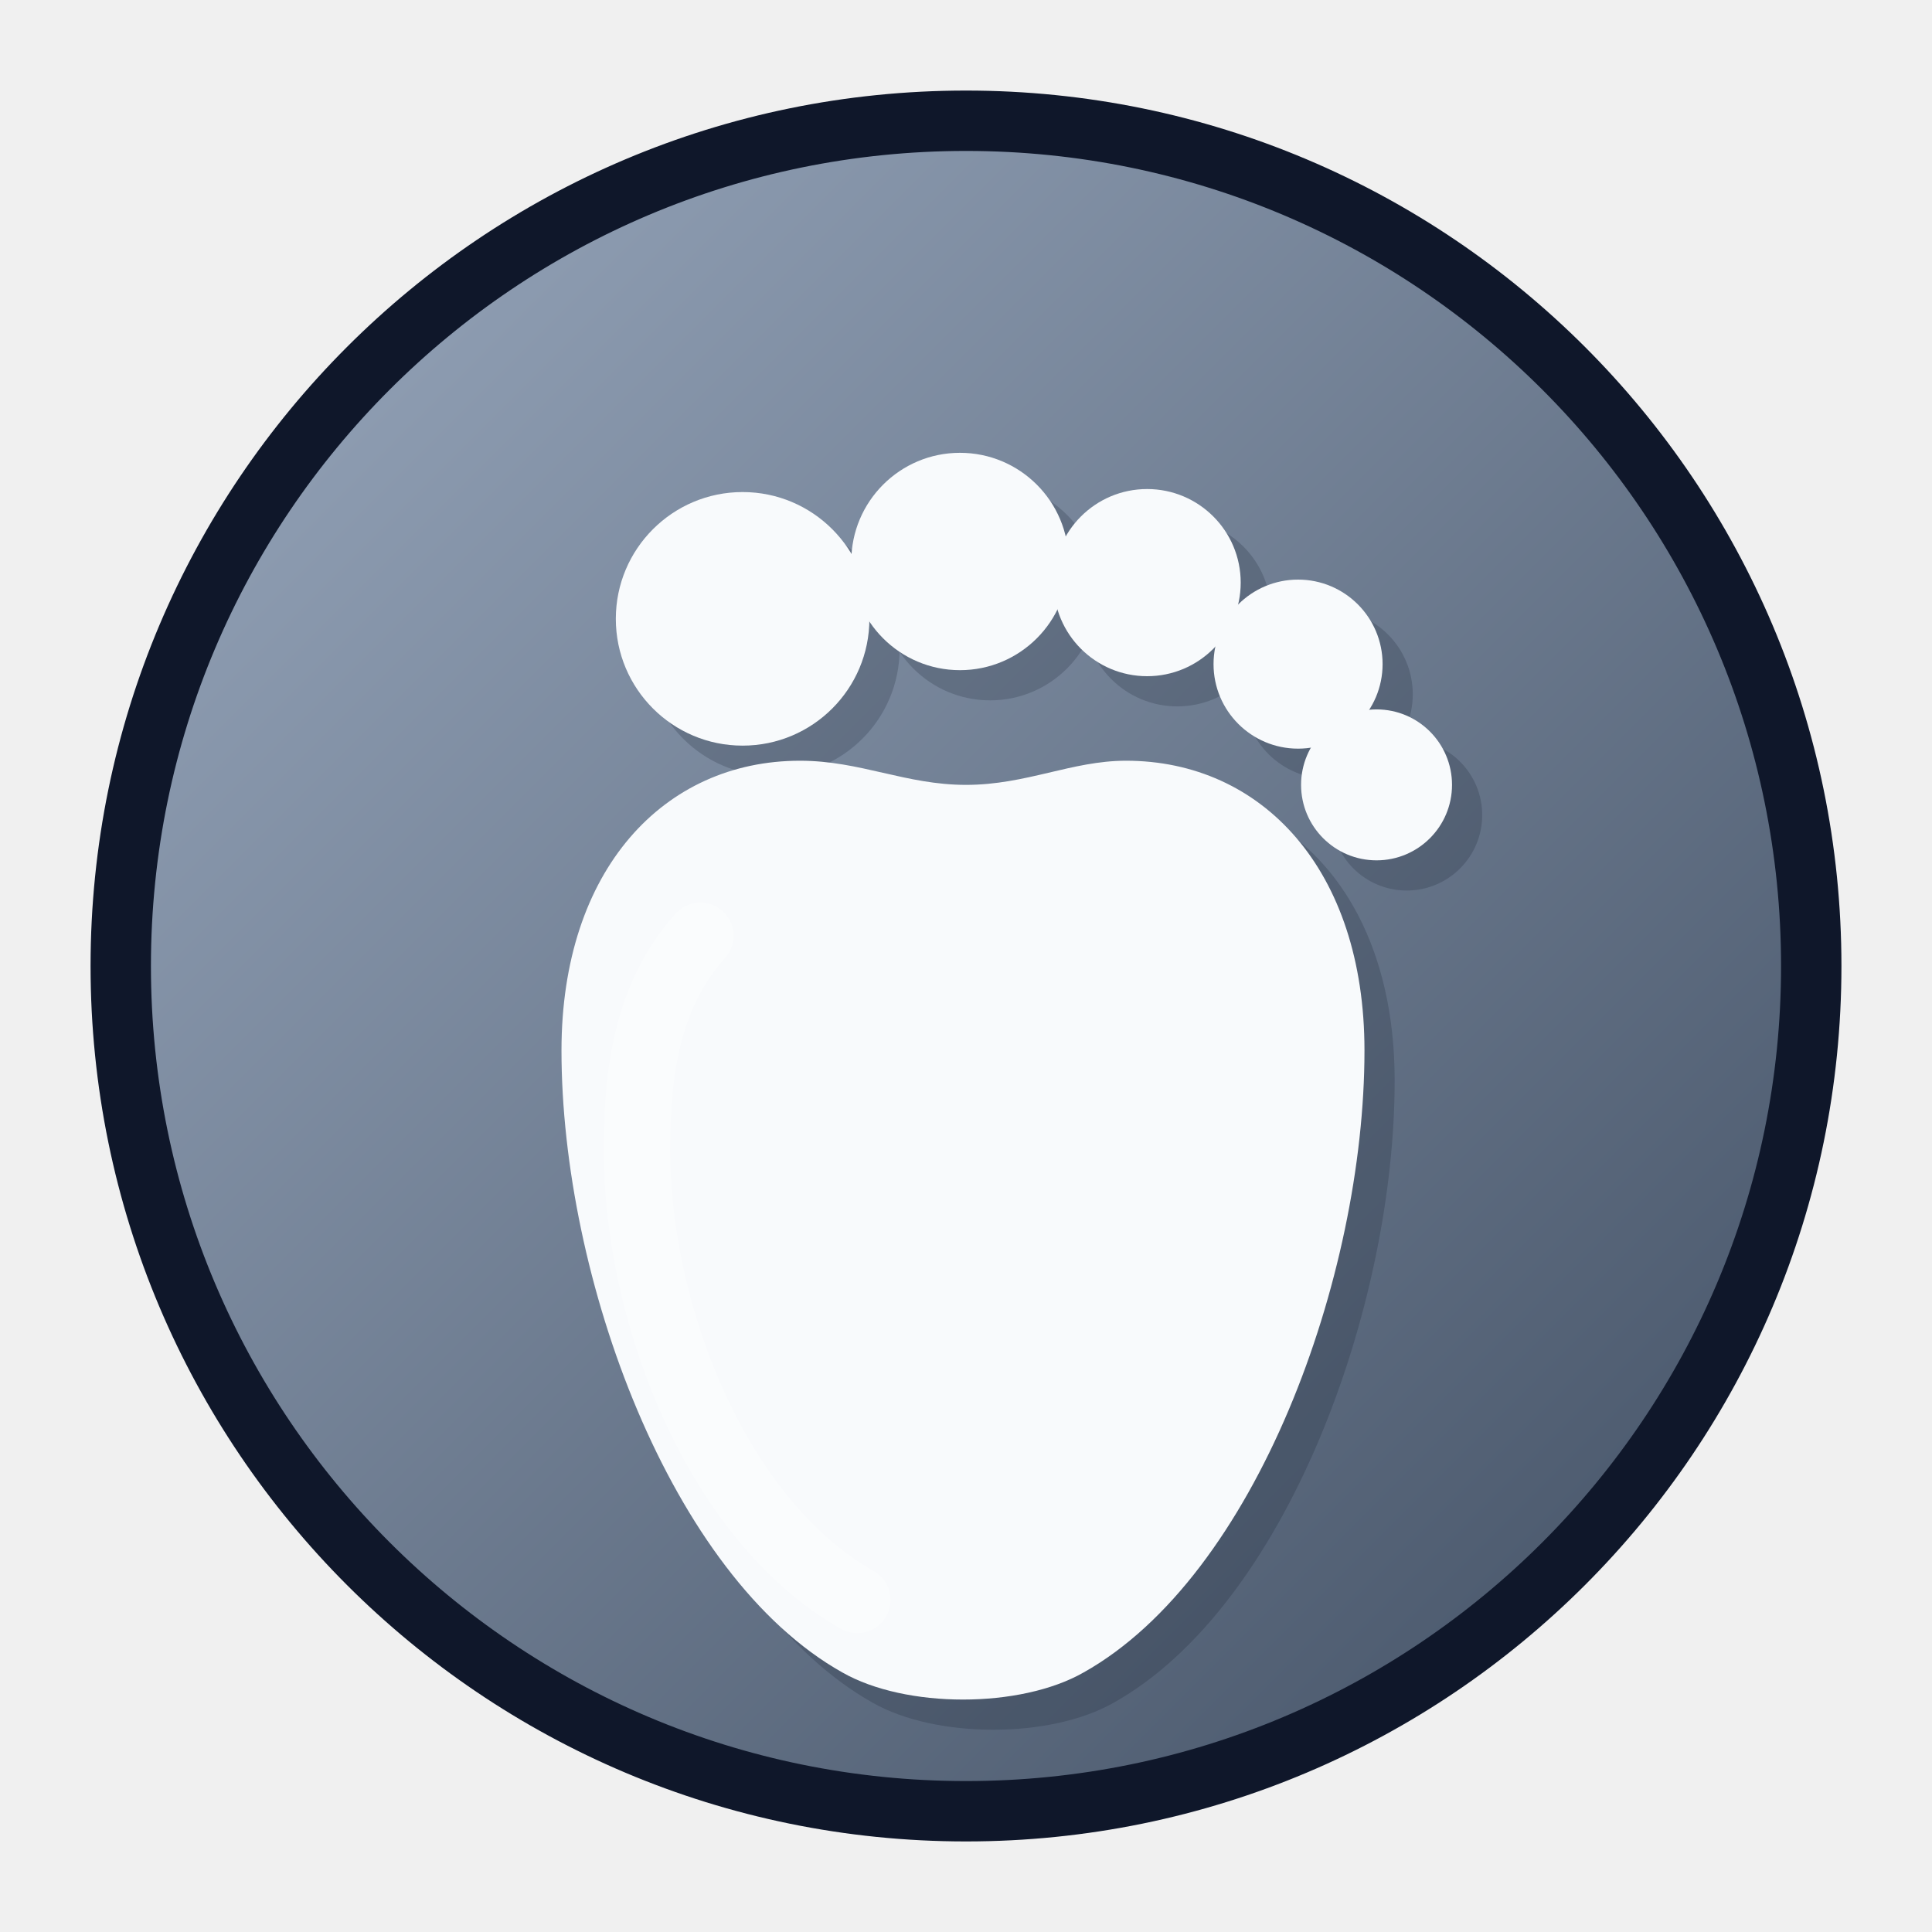
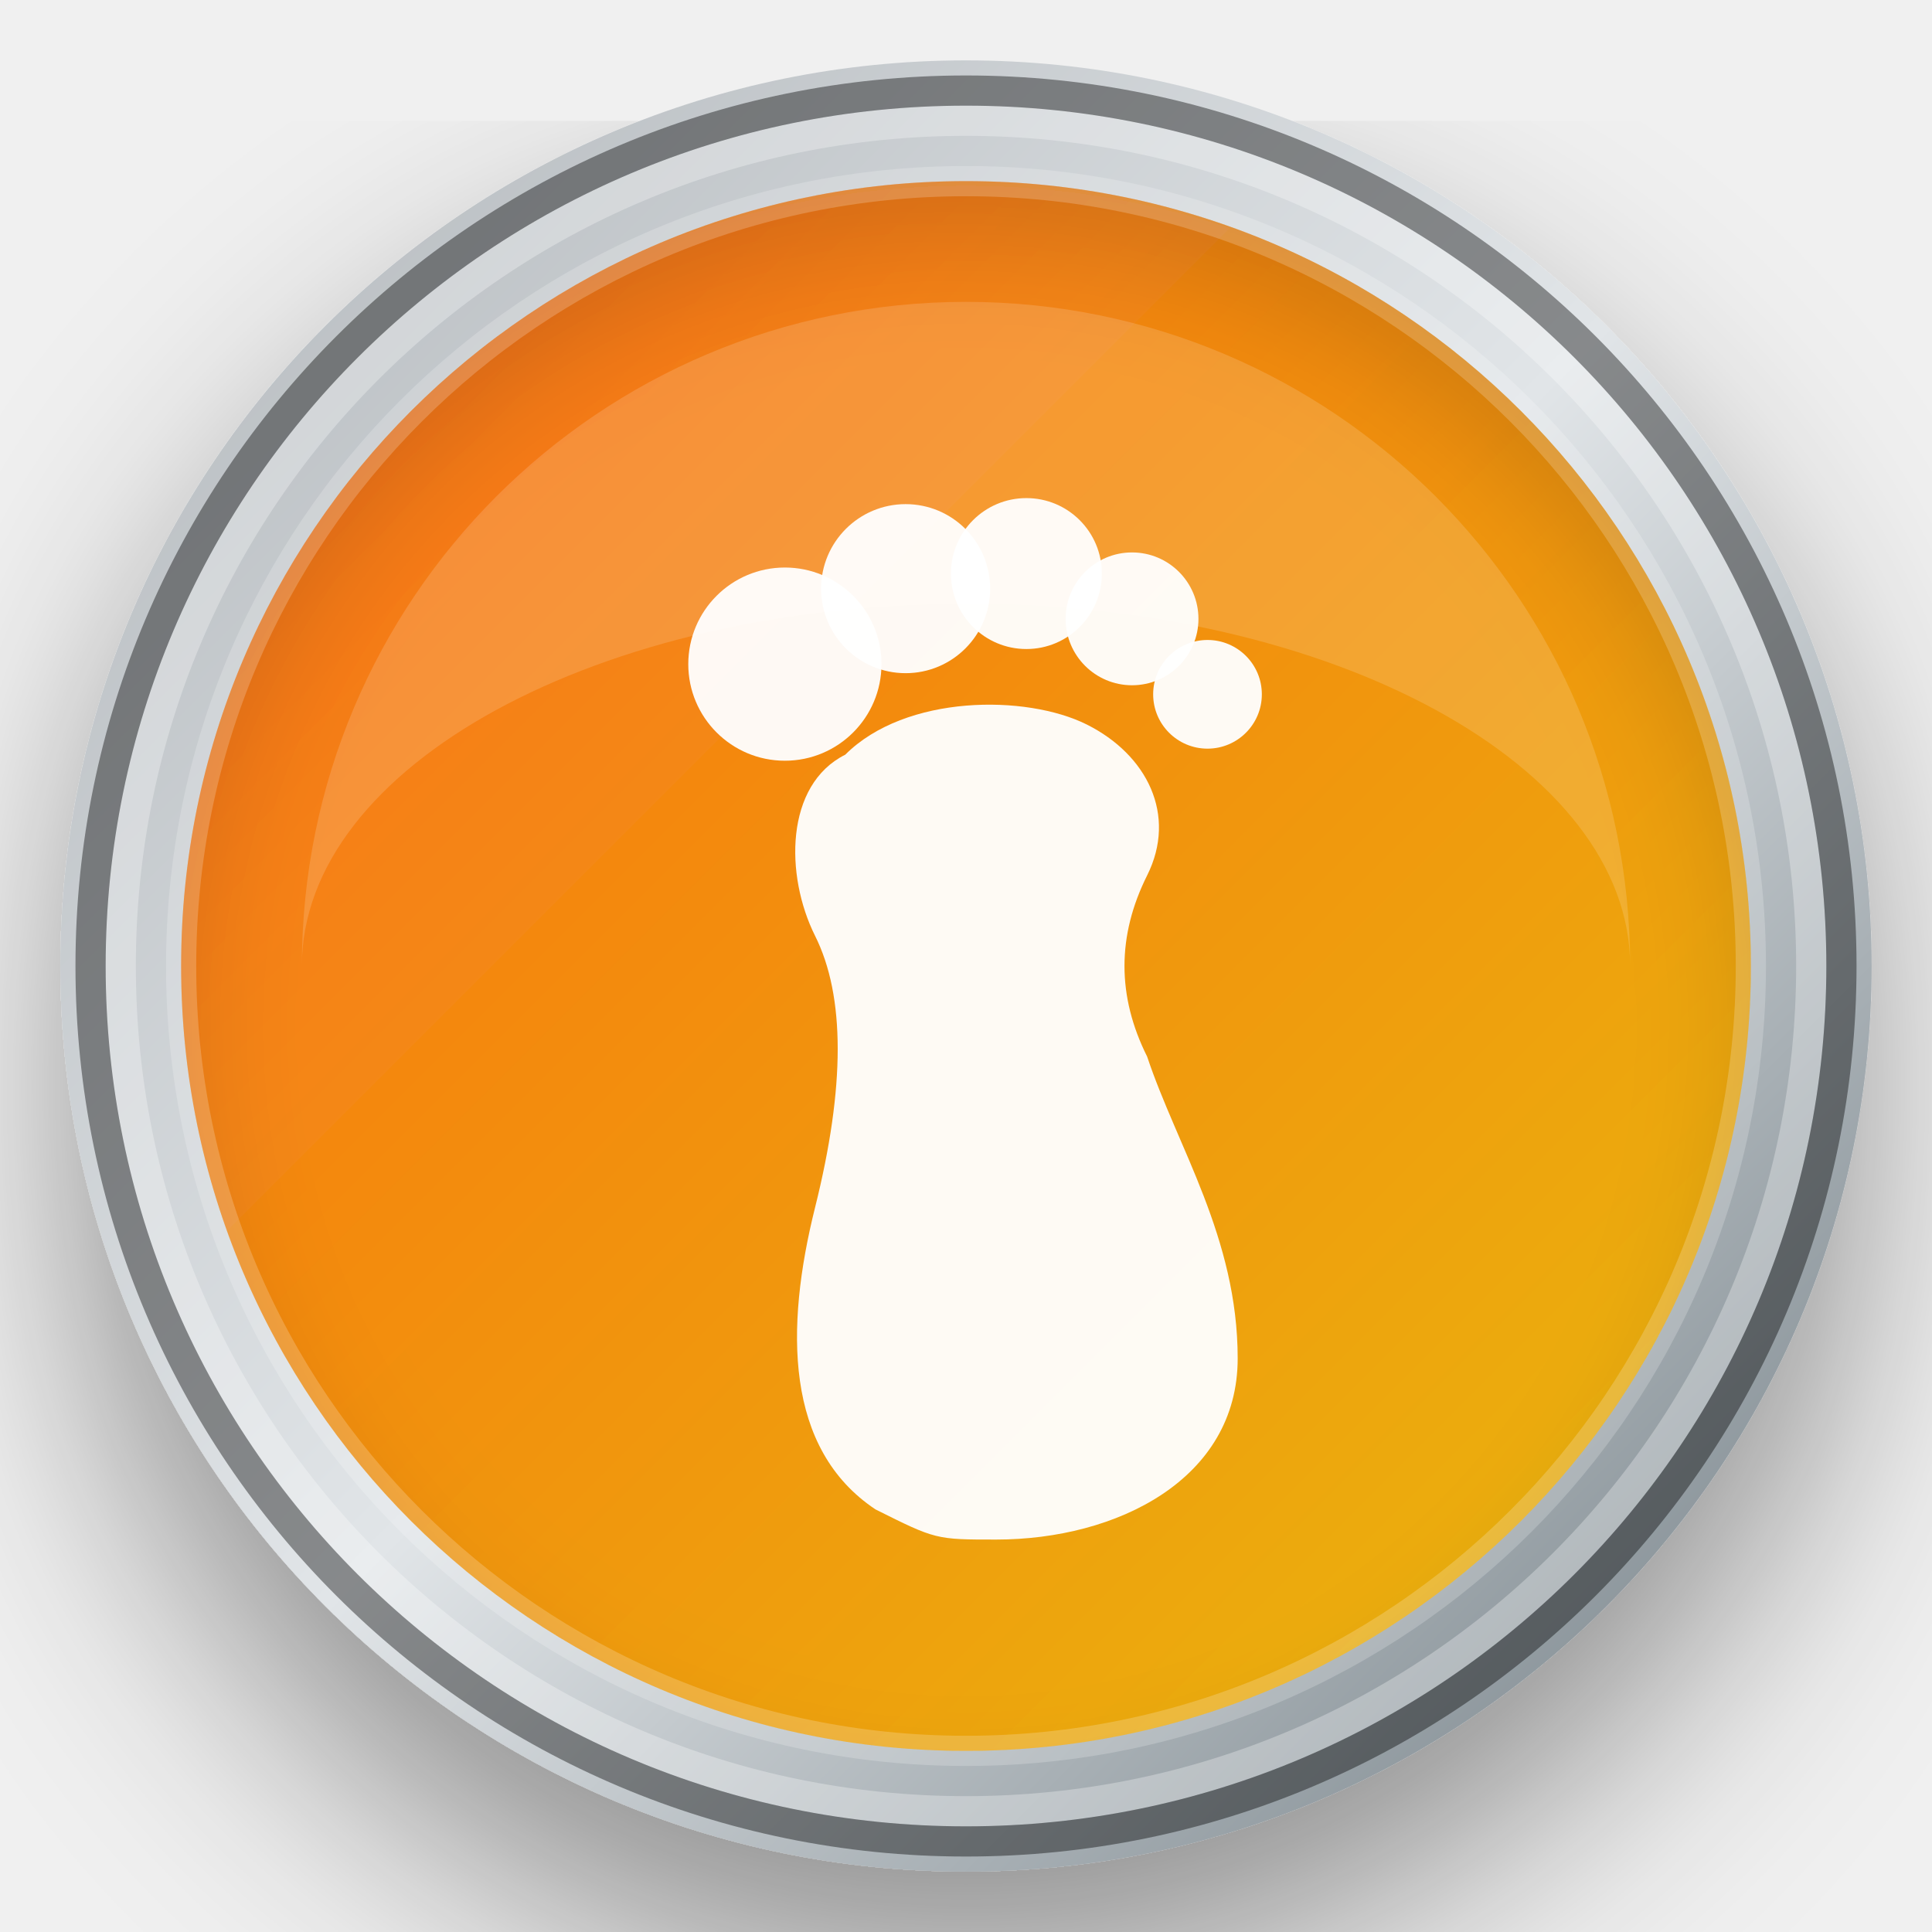
<svg xmlns="http://www.w3.org/2000/svg" width="64" height="64" viewBox="0 0 64 64" fill="none">
  <defs>
-     <linearGradient id="footer-bg" x1="8" y1="8" x2="56" y2="56" gradientUnits="userSpaceOnUse">
-       <stop offset="0" stop-color="#94A3B8" />
-       <stop offset="1" stop-color="#475569" />
+     <filter id="f_shadow" x="-50%" y="-50%" width="200%" height="200%">
+       <feDropShadow dx="0" dy="4" stdDeviation="4" flood-color="#000000" flood-opacity="0.4" />
+     </filter>
+     <filter id="f_inner">
+       <feOffset dx="0" dy="2" />
+       <feGaussianBlur stdDeviation="2" result="offset-blur" />
+       <feComposite operator="out" in="SourceGraphic" in2="offset-blur" result="inverse" />
+       <feFlood flood-color="black" flood-opacity="0.3" result="color" />
+       <feComposite operator="in" in="color" in2="inverse" result="shadow" />
+       <feComposite operator="over" in="shadow" in2="SourceGraphic" />
+     </filter>
+     <linearGradient id="bg" x1="10" y1="10" x2="54" y2="54" gradientUnits="userSpaceOnUse">
+       <stop offset="0" stop-color="#F97316" />
+       <stop offset="1" stop-color="#EAB308" />
+     </linearGradient>
+     <linearGradient id="ring" x1="0%" y1="0%" x2="100%" y2="100%">
+       <stop offset="0%" stop-color="#B0B5B9" />
+       <stop offset="50%" stop-color="#E1E5E8" />
+       <stop offset="100%" stop-color="#6E7A81" />
    </linearGradient>
  </defs>
-   <circle cx="32" cy="32" r="28" fill="url(#footer-bg)" stroke="#0F172A" stroke-width="2" />
-   <g>
-     <g opacity="0.20" transform="translate(1 1)">
-       <path d="M26.5 25.2                C22.0 25.2 18.6 28.8 18.6 34.8                C18.6 42.3 22.2 52.2 27.9 55.4                C30.0 56.6 33.8 56.6 35.9 55.4                C41.6 52.2 45.2 42.3 45.2 34.8                C45.2 28.8 41.8 25.2 37.3 25.2                C35.5 25.2 34.0 26.0 32.0 26.0                C30.0 26.0 28.5 25.2 26.5 25.2 Z" fill="#0F172A" />
-       <circle cx="24.6" cy="20.5" r="4.2" fill="#0F172A" />
-       <circle cx="31.8" cy="18.6" r="3.6" fill="#0F172A" />
-       <circle cx="38.0" cy="19.3" r="3.1" fill="#0F172A" />
-       <circle cx="43.0" cy="22.0" r="2.8" fill="#0F172A" />
-       <circle cx="45.6" cy="26.0" r="2.5" fill="#0F172A" />
-     </g>
-     <path d="M26.5 25.2              C22.0 25.2 18.6 28.8 18.6 34.8              C18.6 42.3 22.2 52.2 27.9 55.4              C30.0 56.6 33.8 56.6 35.9 55.4              C41.6 52.2 45.2 42.3 45.2 34.8              C45.2 28.8 41.8 25.2 37.3 25.2              C35.5 25.2 34.0 26.0 32.0 26.0              C30.0 26.0 28.5 25.2 26.5 25.2 Z" fill="#F8FAFC" />
-     <circle cx="24.6" cy="20.5" r="4.2" fill="#F8FAFC" />
-     <circle cx="31.8" cy="18.6" r="3.6" fill="#F8FAFC" />
-     <circle cx="38.0" cy="19.3" r="3.1" fill="#F8FAFC" />
-     <circle cx="43.0" cy="22.0" r="2.8" fill="#F8FAFC" />
-     <circle cx="45.6" cy="26.0" r="2.5" fill="#F8FAFC" />
-     <path d="M23.2 31.0              C21.4 33.0 21.1 35.6 21.1 38.1              C21.1 43.6 23.8 50.4 28.4 53.0" stroke="#FFFFFF" stroke-opacity="0.35" stroke-width="2.2" stroke-linecap="round" stroke-linejoin="round" />
-   </g>
+   <circle cx="32" cy="32" r="30" fill="url(#ring)" filter="url(#f_shadow)" />
+   <circle cx="32" cy="32" r="28" fill="none" stroke="#FFFFFF" stroke-opacity="0.3" stroke-width="1" />
+   <circle cx="32" cy="32" r="29" fill="none" stroke="#000000" stroke-opacity="0.4" stroke-width="1" />
+   <circle cx="32" cy="32" r="26" fill="url(#bg)" filter="url(#f_inner)" />
+   <path d="M 10,32 A 22,22 0 0,1 54,32 A 22,12 0 0,0 10,32 Z" fill="#ffffff" opacity="0.15" />
+   <circle cx="32" cy="32" r="26" fill="none" stroke="#ffffff" stroke-opacity="0.2" stroke-width="1" />
+   <path d="     M 33,51     C 37,51 41,49 41,45     C 41,41 39,38 38,35     C 37,33 37,31 38,29     C 39,27 38,25 36,24     C 34,23 30,23 28,25     C 26,26 26,29 27,31     C 28,33 28,36 27,40     C 26,44 26,48 29,50     C 31,51 31,51 33,51 Z" fill="white" opacity="0.95" />
+   <circle cx="26" cy="22" r="3.2" fill="white" opacity="0.95" />
+   <circle cx="30" cy="19.5" r="2.8" fill="white" opacity="0.95" />
+   <circle cx="34" cy="19" r="2.5" fill="white" opacity="0.95" />
+   <circle cx="37.5" cy="20.5" r="2.2" fill="white" opacity="0.95" />
+   <circle cx="40" cy="23" r="1.8" fill="white" opacity="0.95" />
</svg>
